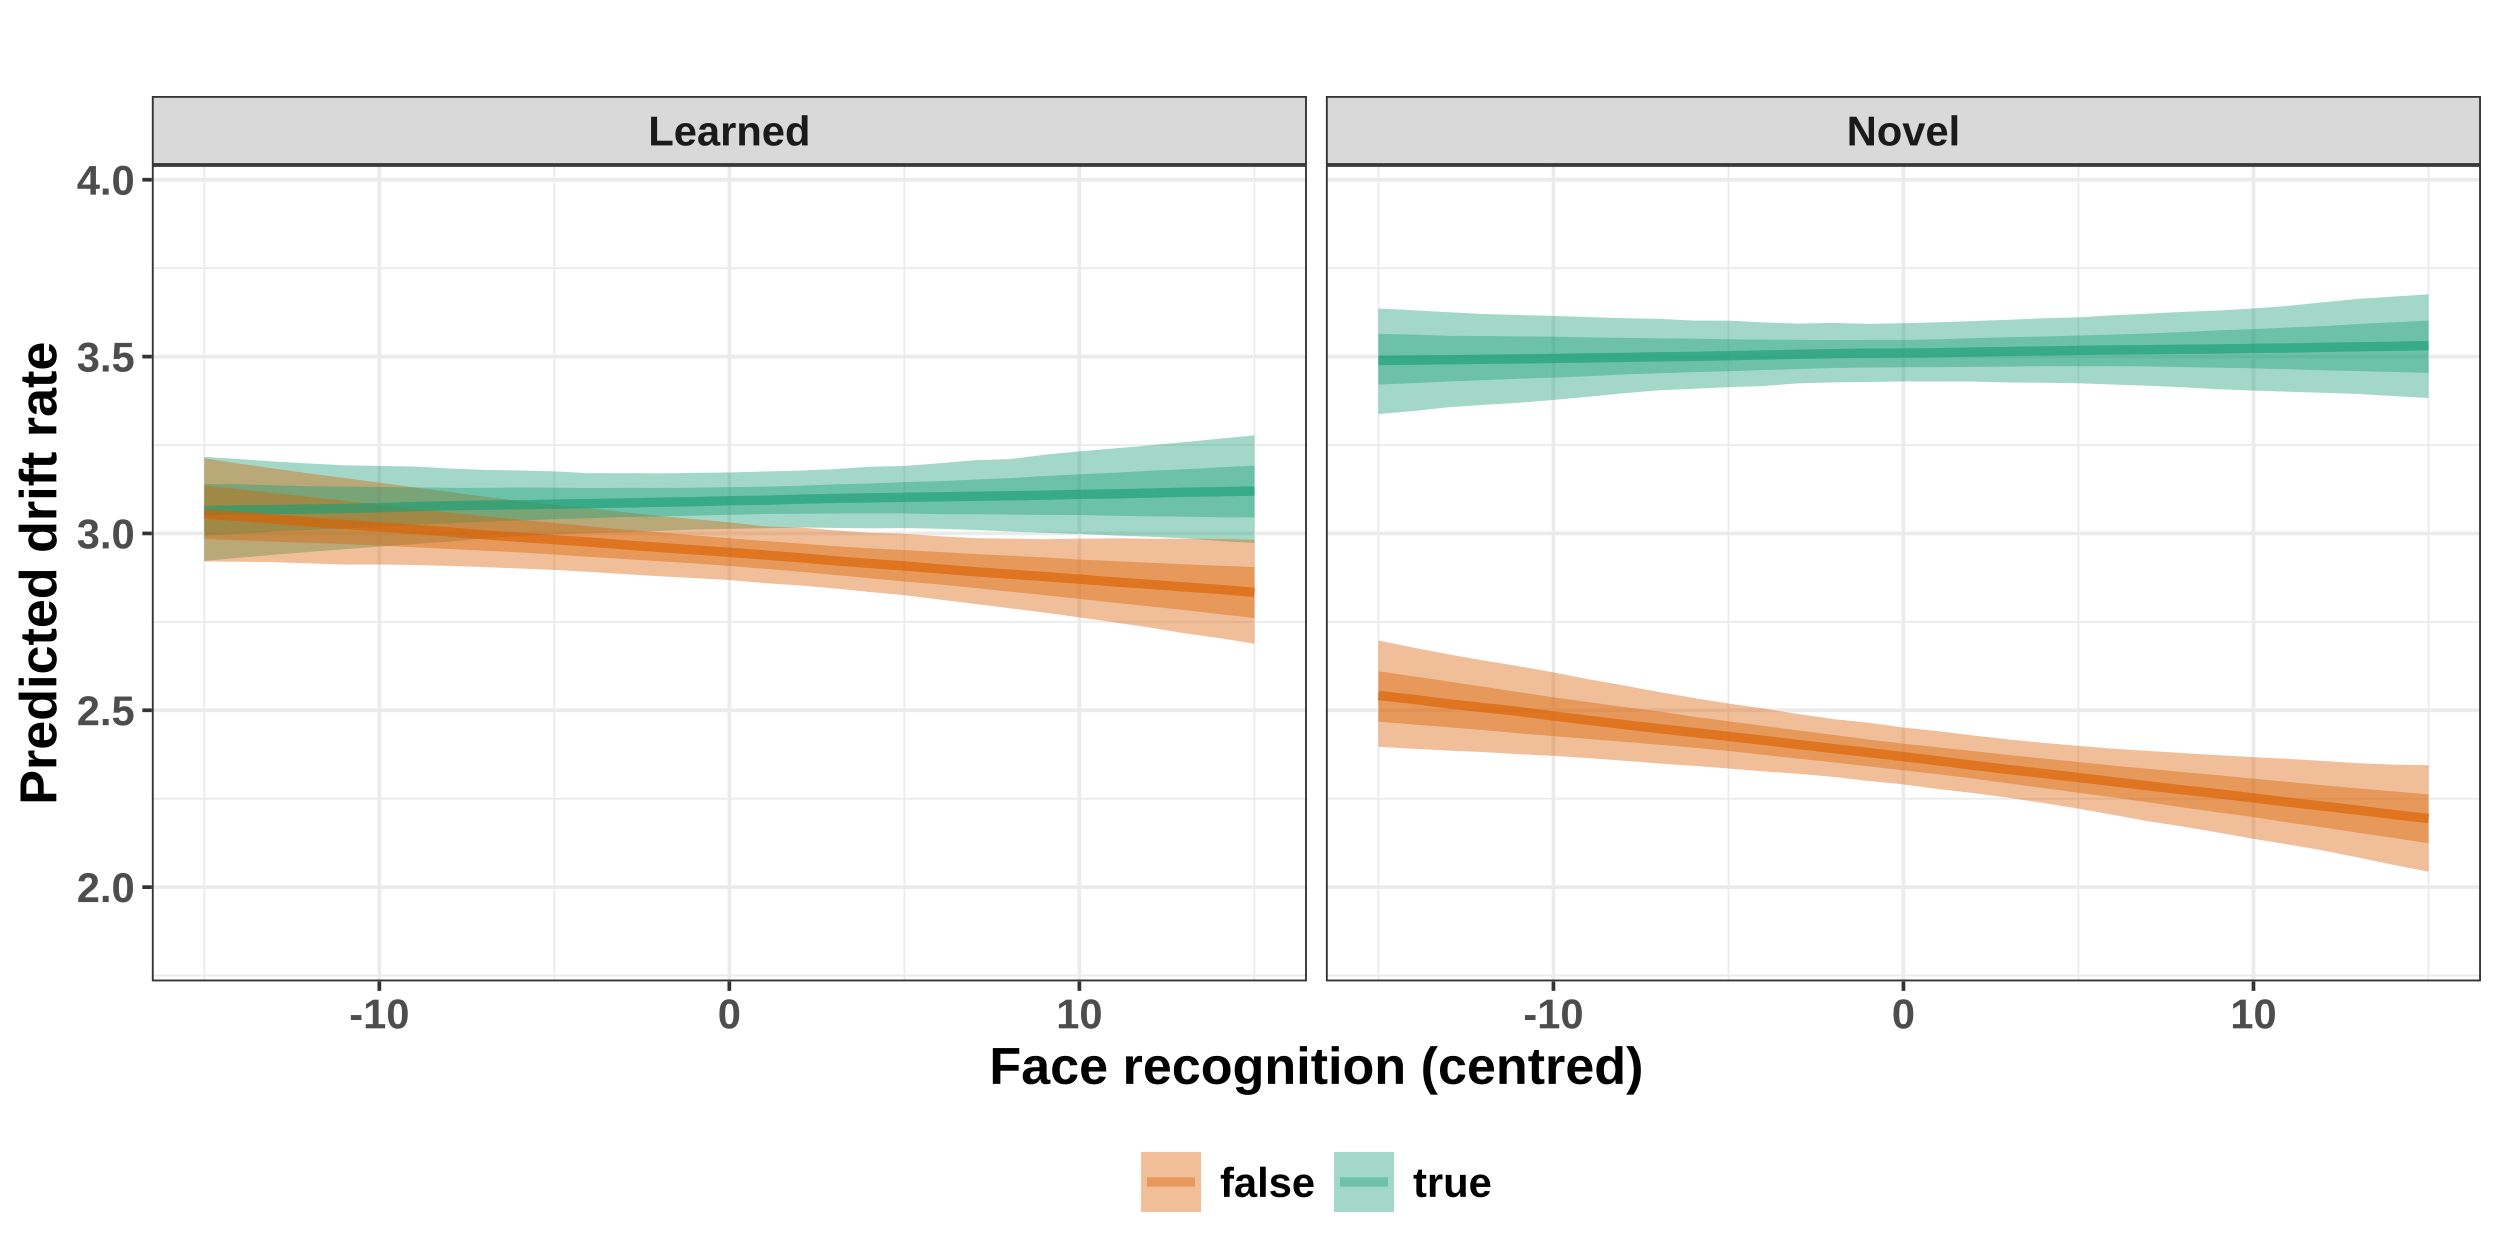
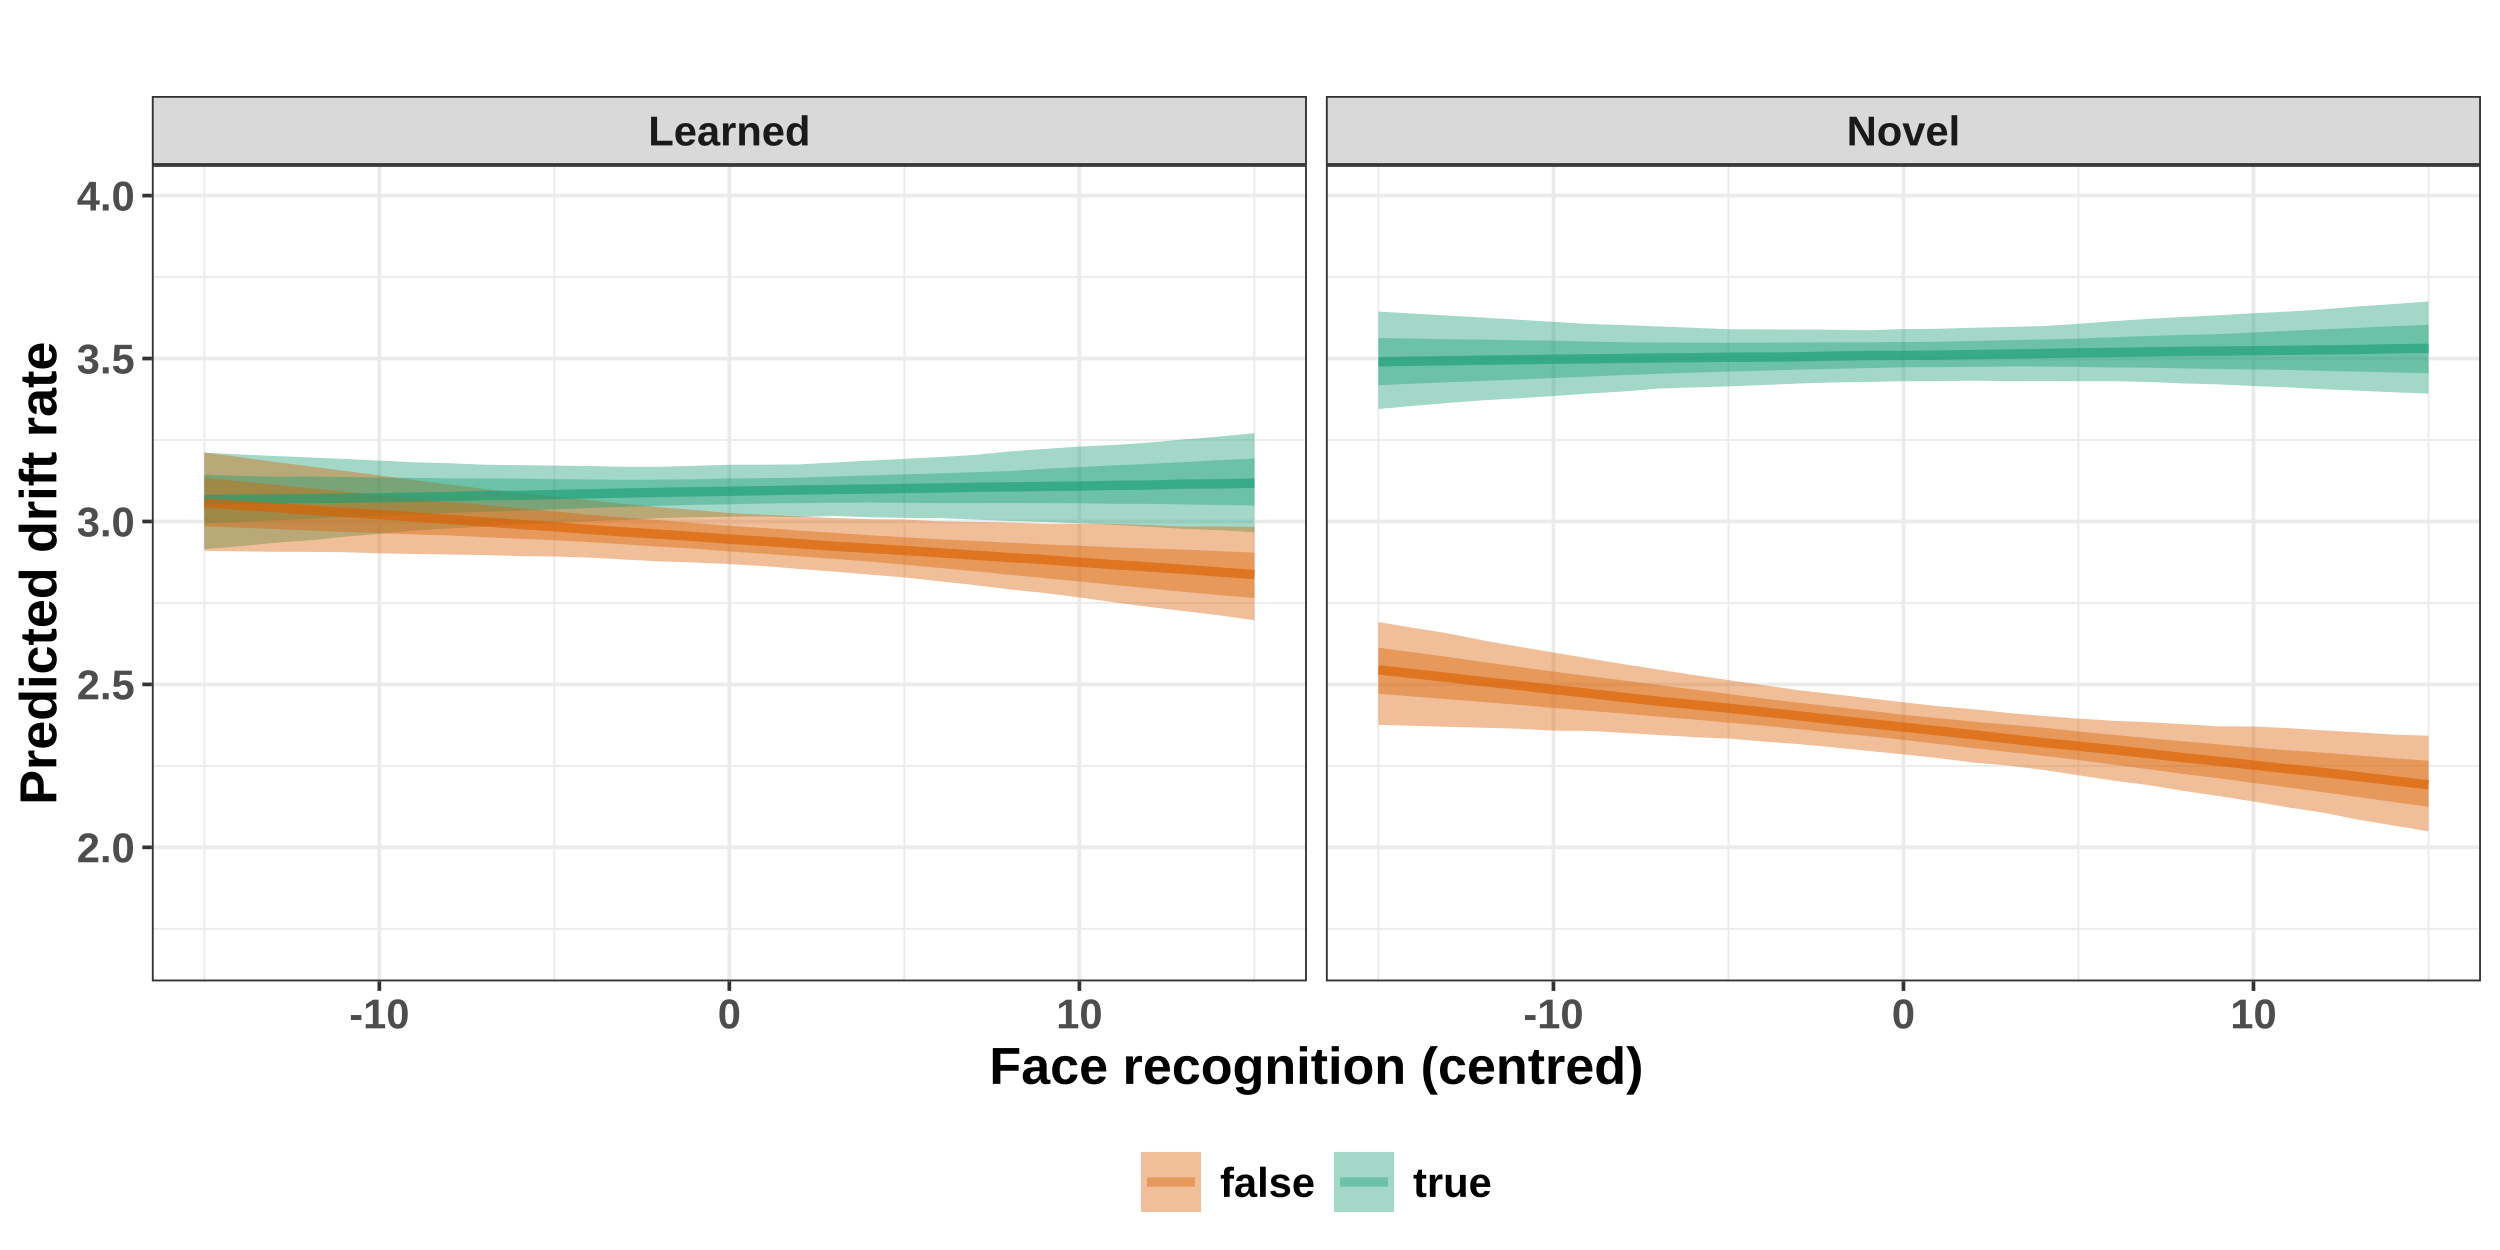
<svg xmlns="http://www.w3.org/2000/svg" width="720.00pt" height="360.00pt" viewBox="0 0 720.00 360.00">
  <g class="svglite">
    <defs>
      <style type="text/css">
    .svglite line, .svglite polyline, .svglite polygon, .svglite path, .svglite rect, .svglite circle {
      fill: none;
      stroke: #000000;
      stroke-linecap: round;
      stroke-linejoin: round;
      stroke-miterlimit: 10.00;
    }
    .svglite text {
      white-space: pre;
    }
    .svglite g.glyphgroup path {
      fill: inherit;
      stroke: none;
    }
  </style>
    </defs>
    <rect width="100%" height="100%" style="stroke: none; fill: #FFFFFF;" />
    <defs>
      <clipPath id="cpMC4wMHw3MjAuMDB8MC4wMHwzNjAuMDA=">
        <rect x="0.00" y="0.00" width="720.00" height="360.00" />
      </clipPath>
    </defs>
    <g clip-path="url(#cpMC4wMHw3MjAuMDB8MC4wMHwzNjAuMDA=)">
      <rect x="0.00" y="0.00" width="720.00" height="360.00" style="stroke-width: 1.07; stroke: #FFFFFF; fill: #FFFFFF;" />
    </g>
    <defs>
      <clipPath id="cpNDMuNzN8Mzc2LjM4fDQ3LjUzfDI4Mi42Mw==">
        <rect x="43.73" y="47.53" width="332.66" height="235.11" />
      </clipPath>
    </defs>
    <g clip-path="url(#cpNDMuNzN8Mzc2LjM4fDQ3LjUzfDI4Mi42Mw==)">
      <rect x="43.73" y="47.53" width="332.66" height="235.11" style="stroke-width: 1.07; stroke: none; fill: #FFFFFF;" />
-       <polyline points="43.73,280.96 376.38,280.96 " style="stroke-width: 0.53; stroke: #EBEBEB; stroke-linecap: butt;" />
-       <polyline points="43.73,230.03 376.38,230.03 " style="stroke-width: 0.53; stroke: #EBEBEB; stroke-linecap: butt;" />
-       <polyline points="43.73,179.10 376.38,179.10 " style="stroke-width: 0.53; stroke: #EBEBEB; stroke-linecap: butt;" />
-       <polyline points="43.73,128.17 376.38,128.17 " style="stroke-width: 0.53; stroke: #EBEBEB; stroke-linecap: butt;" />
-       <polyline points="43.73,77.24 376.38,77.24 " style="stroke-width: 0.53; stroke: #EBEBEB; stroke-linecap: butt;" />
+       <polyline points="43.73,267.49 376.38,267.49 " style="stroke-width: 0.53; stroke: #EBEBEB; stroke-linecap: butt;" />
+       <polyline points="43.73,220.57 376.38,220.57 " style="stroke-width: 0.53; stroke: #EBEBEB; stroke-linecap: butt;" />
+       <polyline points="43.73,173.64 376.38,173.64 " style="stroke-width: 0.53; stroke: #EBEBEB; stroke-linecap: butt;" />
+       <polyline points="43.73,126.72 376.38,126.72 " style="stroke-width: 0.53; stroke: #EBEBEB; stroke-linecap: butt;" />
+       <polyline points="43.73,79.80 376.38,79.80 " style="stroke-width: 0.53; stroke: #EBEBEB; stroke-linecap: butt;" />
      <polyline points="58.85,282.63 58.85,47.53 " style="stroke-width: 0.53; stroke: #EBEBEB; stroke-linecap: butt;" />
      <polyline points="159.65,282.63 159.65,47.53 " style="stroke-width: 0.53; stroke: #EBEBEB; stroke-linecap: butt;" />
      <polyline points="260.46,282.63 260.46,47.53 " style="stroke-width: 0.53; stroke: #EBEBEB; stroke-linecap: butt;" />
      <polyline points="361.26,282.63 361.26,47.53 " style="stroke-width: 0.53; stroke: #EBEBEB; stroke-linecap: butt;" />
-       <polyline points="43.73,255.49 376.38,255.49 " style="stroke-width: 1.07; stroke: #EBEBEB; stroke-linecap: butt;" />
-       <polyline points="43.73,204.56 376.38,204.56 " style="stroke-width: 1.07; stroke: #EBEBEB; stroke-linecap: butt;" />
-       <polyline points="43.73,153.63 376.38,153.63 " style="stroke-width: 1.07; stroke: #EBEBEB; stroke-linecap: butt;" />
-       <polyline points="43.73,102.70 376.38,102.70 " style="stroke-width: 1.07; stroke: #EBEBEB; stroke-linecap: butt;" />
-       <polyline points="43.73,51.77 376.38,51.77 " style="stroke-width: 1.07; stroke: #EBEBEB; stroke-linecap: butt;" />
+       <polyline points="43.73,244.03 376.38,244.03 " style="stroke-width: 1.07; stroke: #EBEBEB; stroke-linecap: butt;" />
+       <polyline points="43.73,197.11 376.38,197.11 " style="stroke-width: 1.07; stroke: #EBEBEB; stroke-linecap: butt;" />
+       <polyline points="43.73,150.18 376.38,150.18 " style="stroke-width: 1.07; stroke: #EBEBEB; stroke-linecap: butt;" />
+       <polyline points="43.73,103.26 376.38,103.26 " style="stroke-width: 1.07; stroke: #EBEBEB; stroke-linecap: butt;" />
+       <polyline points="43.73,56.33 376.38,56.33 " style="stroke-width: 1.07; stroke: #EBEBEB; stroke-linecap: butt;" />
      <polyline points="109.25,282.63 109.25,47.53 " style="stroke-width: 1.07; stroke: #EBEBEB; stroke-linecap: butt;" />
      <polyline points="210.05,282.63 210.05,47.53 " style="stroke-width: 1.07; stroke: #EBEBEB; stroke-linecap: butt;" />
      <polyline points="310.86,282.63 310.86,47.53 " style="stroke-width: 1.07; stroke: #EBEBEB; stroke-linecap: butt;" />
-       <polygon points="58.85,131.58 68.93,132.22 79.01,132.93 89.09,133.48 99.17,134.01 109.25,134.17 119.33,134.36 129.41,134.91 139.49,135.34 149.57,135.49 159.65,135.75 169.73,136.29 179.81,136.26 189.89,136.32 199.97,136.19 210.05,136.07 220.14,135.79 230.22,135.54 240.30,135.12 250.38,134.41 260.46,134.18 270.54,133.42 280.62,132.55 290.70,132.23 300.78,130.97 310.86,129.98 320.94,129.14 331.02,128.27 341.10,127.33 351.18,126.33 361.26,125.38 361.26,156.41 351.18,155.80 341.10,155.02 331.02,154.58 320.94,154.23 310.86,153.78 300.78,153.45 290.70,153.07 280.62,152.62 270.54,152.28 260.46,152.08 250.38,152.15 240.30,152.04 230.22,151.90 220.14,152.14 210.05,152.32 199.97,152.50 189.89,152.91 179.81,153.31 169.73,153.58 159.65,153.98 149.57,154.34 139.49,155.00 129.41,156.01 119.33,156.67 109.25,157.42 99.17,158.15 89.09,158.94 79.01,159.75 68.93,160.61 58.85,161.54 " style="stroke-width: 0.00; stroke: none; stroke-linecap: butt; fill: #1B9E77; fill-opacity: 0.40;" />
-       <polygon points="58.85,132.01 68.93,133.52 79.01,134.96 89.09,136.36 99.17,137.67 109.25,139.01 119.33,140.36 129.41,141.68 139.49,143.06 149.57,144.32 159.65,145.36 169.73,146.35 179.81,147.52 189.89,148.63 199.97,149.52 210.05,150.44 220.14,151.58 230.22,151.90 240.30,152.71 250.38,153.42 260.46,153.74 270.54,154.43 280.62,154.98 290.70,155.12 300.78,155.28 310.86,155.14 320.94,155.04 331.02,155.14 341.10,155.14 351.18,155.22 361.26,155.47 361.26,185.40 351.18,183.78 341.10,182.38 331.02,180.72 320.94,179.26 310.86,177.81 300.78,176.42 290.70,175.16 280.62,173.92 270.54,172.66 260.46,171.41 250.38,170.50 240.30,169.47 230.22,168.59 220.14,167.93 210.05,167.06 199.97,166.49 189.89,165.96 179.81,165.36 169.73,164.71 159.65,164.14 149.57,163.73 139.49,163.33 129.41,162.98 119.33,162.73 109.25,162.58 99.17,162.60 89.09,162.25 79.01,161.89 68.93,161.79 58.85,161.70 " style="stroke-width: 0.00; stroke: none; stroke-linecap: butt; fill: #D95F02; fill-opacity: 0.40;" />
-       <polygon points="58.85,139.41 68.93,139.47 79.01,139.77 89.09,140.03 99.17,140.12 109.25,140.27 119.33,140.38 129.41,140.47 139.49,140.51 149.57,140.39 159.65,140.45 169.73,140.56 179.81,140.51 189.89,140.52 199.97,140.45 210.05,140.31 220.14,140.16 230.22,139.92 240.30,139.49 250.38,139.26 260.46,138.85 270.54,138.57 280.62,138.12 290.70,137.70 300.78,137.10 310.86,136.60 320.94,136.15 331.02,135.59 341.10,135.15 351.18,134.60 361.26,134.09 361.26,149.02 351.18,148.98 341.10,148.79 331.02,148.70 320.94,148.54 310.86,148.33 300.78,148.29 290.70,148.19 280.62,148.10 270.54,148.07 260.46,147.87 250.38,147.86 240.30,147.87 230.22,147.98 220.14,148.02 210.05,148.27 199.97,148.51 189.89,148.75 179.81,148.89 169.73,149.25 159.65,149.49 149.57,149.89 139.49,150.27 129.41,150.75 119.33,151.12 109.25,151.62 99.17,152.21 89.09,152.63 79.01,153.10 68.93,153.75 58.85,154.28 " style="stroke-width: 0.00; stroke: none; stroke-linecap: butt; fill: #1B9E77; fill-opacity: 0.40;" />
-       <polygon points="58.85,139.85 68.93,140.87 79.01,142.03 89.09,143.07 99.17,144.27 109.25,145.38 119.33,146.49 129.41,147.59 139.49,148.67 149.57,149.63 159.65,150.59 169.73,151.58 179.81,152.56 189.89,153.27 199.97,154.20 210.05,155.03 220.14,155.79 230.22,156.53 240.30,157.28 250.38,157.90 260.46,158.42 270.54,158.97 280.62,159.53 290.70,160.04 300.78,160.53 310.86,161.15 320.94,161.61 331.02,162.05 341.10,162.51 351.18,162.93 361.26,163.31 361.26,177.99 351.18,176.87 341.10,175.71 331.02,174.64 320.94,173.59 310.86,172.49 300.78,171.41 290.70,170.39 280.62,169.33 270.54,168.35 260.46,167.48 250.38,166.55 240.30,165.60 230.22,164.64 220.14,163.81 210.05,163.00 199.97,162.26 189.89,161.63 179.81,161.00 169.73,160.38 159.65,159.71 149.57,159.09 139.49,158.60 129.41,158.13 119.33,157.60 109.25,157.15 99.17,156.68 89.09,156.34 79.01,156.00 68.93,155.60 58.85,155.18 " style="stroke-width: 0.00; stroke: none; stroke-linecap: butt; fill: #D95F02; fill-opacity: 0.40;" />
-       <polyline points="58.85,147.02 68.93,146.85 79.01,146.76 89.09,146.61 99.17,146.43 109.25,146.22 119.33,145.90 129.41,145.64 139.49,145.49 149.57,145.38 159.65,145.19 169.73,145.04 179.81,144.86 189.89,144.65 199.97,144.48 210.05,144.21 220.14,144.07 230.22,143.76 240.30,143.55 250.38,143.39 260.46,143.22 270.54,143.08 280.62,142.93 290.70,142.78 300.78,142.61 310.86,142.38 320.94,142.23 331.02,142.01 341.10,141.77 351.18,141.62 361.26,141.42 " style="stroke-width: 2.67; stroke: #1B9E77; stroke-opacity: 0.40; stroke-linecap: butt;" />
-       <polyline points="58.85,147.02 68.93,146.85 79.01,146.76 89.09,146.61 99.17,146.43 109.25,146.22 119.33,145.90 129.41,145.64 139.49,145.49 149.57,145.38 159.65,145.19 169.73,145.04 179.81,144.86 189.89,144.65 199.97,144.48 210.05,144.21 220.14,144.07 230.22,143.76 240.30,143.55 250.38,143.39 260.46,143.22 270.54,143.08 280.62,142.93 290.70,142.78 300.78,142.61 310.86,142.38 320.94,142.23 331.02,142.01 341.10,141.77 351.18,141.62 361.26,141.42 " style="stroke-width: 2.67; stroke: #1B9E77; stroke-opacity: 0.40; stroke-linecap: butt;" />
-       <polyline points="58.85,148.04 68.93,148.70 79.01,149.50 89.09,150.30 99.17,151.03 109.25,151.73 119.33,152.45 129.41,153.21 139.49,154.02 149.57,154.74 159.65,155.44 169.73,156.10 179.81,156.93 189.89,157.65 199.97,158.36 210.05,159.06 220.14,159.83 230.22,160.62 240.30,161.49 250.38,162.26 260.46,162.99 270.54,163.84 280.62,164.64 290.70,165.36 300.78,166.05 310.86,166.79 320.94,167.59 331.02,168.28 341.10,169.05 351.18,169.75 361.26,170.60 " style="stroke-width: 2.67; stroke: #D95F02; stroke-opacity: 0.40; stroke-linecap: butt;" />
-       <polyline points="58.85,148.04 68.93,148.70 79.01,149.50 89.09,150.30 99.17,151.03 109.25,151.73 119.33,152.45 129.41,153.21 139.49,154.02 149.57,154.74 159.65,155.44 169.73,156.10 179.81,156.93 189.89,157.65 199.97,158.36 210.05,159.06 220.14,159.83 230.22,160.62 240.30,161.49 250.38,162.26 260.46,162.99 270.54,163.84 280.62,164.64 290.70,165.36 300.78,166.05 310.86,166.79 320.94,167.59 331.02,168.28 341.10,169.05 351.18,169.75 361.26,170.60 " style="stroke-width: 2.67; stroke: #D95F02; stroke-opacity: 0.40; stroke-linecap: butt;" />
+       <polygon points="58.85,130.35 68.93,130.88 79.01,131.33 89.09,131.73 99.17,132.19 109.25,132.64 119.33,133.15 129.41,133.41 139.49,133.83 149.57,133.96 159.65,134.10 169.73,134.22 179.81,134.43 189.89,134.43 199.97,134.16 210.05,133.85 220.14,133.83 230.22,133.74 240.30,133.19 250.38,132.64 260.46,132.16 270.54,131.62 280.62,131.02 290.70,130.04 300.78,129.30 310.86,128.61 320.94,128.15 331.02,127.45 341.10,126.53 351.18,125.72 361.26,124.74 361.26,153.31 351.18,152.69 341.10,152.33 331.02,151.72 320.94,151.15 310.86,150.70 300.78,150.31 290.70,150.03 280.62,149.62 270.54,149.22 260.46,149.16 250.38,148.97 240.30,148.60 230.22,148.90 220.14,148.74 210.05,148.79 199.97,148.94 189.89,149.23 179.81,149.76 169.73,150.10 159.65,150.63 149.57,150.98 139.49,151.60 129.41,152.19 119.33,152.81 109.25,153.76 99.17,154.59 89.09,155.62 79.01,156.33 68.93,157.33 58.85,158.13 " style="stroke-width: 0.00; stroke: none; stroke-linecap: butt; fill: #1B9E77; fill-opacity: 0.40;" />
+       <polygon points="58.85,130.32 68.93,131.65 79.01,133.00 89.09,134.30 99.17,135.61 109.25,136.94 119.33,138.25 129.41,139.57 139.49,140.82 149.57,141.96 159.65,142.96 169.73,143.99 179.81,145.10 189.89,146.06 199.97,146.88 210.05,147.75 220.14,148.24 230.22,148.74 240.30,149.19 250.38,149.51 260.46,149.61 270.54,150.14 280.62,150.33 290.70,150.50 300.78,150.84 310.86,150.81 320.94,150.91 331.02,151.24 341.10,151.66 351.18,151.59 361.26,151.79 361.26,178.62 351.18,177.22 341.10,176.01 331.02,174.81 320.94,173.50 310.86,172.07 300.78,170.79 290.70,169.74 280.62,168.50 270.54,167.40 260.46,166.32 250.38,165.48 240.30,164.63 230.22,163.87 220.14,163.06 210.05,162.47 199.97,161.99 189.89,161.68 179.81,161.14 169.73,160.59 159.65,160.27 149.57,160.17 139.49,159.85 129.41,159.70 119.33,159.54 109.25,159.36 99.17,159.03 89.09,158.95 79.01,158.92 68.93,158.78 58.85,158.64 " style="stroke-width: 0.00; stroke: none; stroke-linecap: butt; fill: #D95F02; fill-opacity: 0.40;" />
+       <polygon points="58.85,136.73 68.93,137.06 79.01,137.28 89.09,137.22 99.17,137.37 109.25,137.54 119.33,137.63 129.41,137.78 139.49,137.79 149.57,137.83 159.65,137.99 169.73,138.09 179.81,138.17 189.89,138.13 199.97,138.04 210.05,137.79 220.14,137.72 230.22,137.57 240.30,137.22 250.38,136.92 260.46,136.60 270.54,136.34 280.62,135.98 290.70,135.66 300.78,135.03 310.86,134.51 320.94,134.02 331.02,133.57 341.10,133.07 351.18,132.52 361.26,132.06 361.26,145.57 351.18,145.43 341.10,145.28 331.02,145.11 320.94,145.09 310.86,144.95 300.78,144.89 290.70,144.86 280.62,144.88 270.54,144.88 260.46,144.83 250.38,144.73 240.30,144.81 230.22,144.89 220.14,145.01 210.05,145.24 199.97,145.40 189.89,145.66 179.81,145.97 169.73,146.30 159.65,146.67 149.57,147.05 139.49,147.41 129.41,147.75 119.33,148.20 109.25,148.65 99.17,148.95 89.09,149.41 79.01,149.86 68.93,150.36 58.85,150.74 " style="stroke-width: 0.00; stroke: none; stroke-linecap: butt; fill: #1B9E77; fill-opacity: 0.40;" />
+       <polygon points="58.85,137.58 68.93,138.56 79.01,139.56 89.09,140.56 99.17,141.60 109.25,142.69 119.33,143.66 129.41,144.52 139.49,145.50 149.57,146.37 159.65,147.27 169.73,148.26 179.81,149.07 189.89,149.79 199.97,150.65 210.05,151.43 220.14,152.06 230.22,152.81 240.30,153.44 250.38,154.15 260.46,154.72 270.54,155.31 280.62,155.78 290.70,156.29 300.78,156.79 310.86,157.15 320.94,157.63 331.02,157.96 341.10,158.29 351.18,158.73 361.26,159.15 361.26,172.24 351.18,171.39 341.10,170.47 331.02,169.47 320.94,168.50 310.86,167.46 300.78,166.52 290.70,165.53 280.62,164.52 270.54,163.56 260.46,162.63 250.38,161.73 240.30,160.98 230.22,160.23 220.14,159.49 210.05,158.80 199.97,158.01 189.89,157.44 179.81,156.78 169.73,156.15 159.65,155.59 149.57,155.14 139.49,154.72 129.41,154.22 119.33,153.92 109.25,153.55 99.17,153.19 89.09,152.76 79.01,152.36 68.93,151.95 58.85,151.55 " style="stroke-width: 0.00; stroke: none; stroke-linecap: butt; fill: #D95F02; fill-opacity: 0.40;" />
+       <polyline points="58.85,143.87 68.93,143.77 79.01,143.70 89.09,143.60 99.17,143.46 109.25,143.36 119.33,143.17 129.41,142.99 139.49,142.73 149.57,142.68 159.65,142.42 169.73,142.22 179.81,142.00 189.89,141.80 199.97,141.63 210.05,141.49 220.14,141.31 230.22,141.12 240.30,140.98 250.38,140.85 260.46,140.68 270.54,140.54 280.62,140.32 290.70,140.23 300.78,140.10 310.86,139.99 320.94,139.77 331.02,139.69 341.10,139.41 351.18,139.36 361.26,139.16 " style="stroke-width: 2.67; stroke: #1B9E77; stroke-opacity: 0.40; stroke-linecap: butt;" />
+       <polyline points="58.85,143.87 68.93,143.77 79.01,143.70 89.09,143.60 99.17,143.46 109.25,143.36 119.33,143.17 129.41,142.99 139.49,142.73 149.57,142.68 159.65,142.42 169.73,142.22 179.81,142.00 189.89,141.80 199.97,141.63 210.05,141.49 220.14,141.31 230.22,141.12 240.30,140.98 250.38,140.85 260.46,140.68 270.54,140.54 280.62,140.32 290.70,140.23 300.78,140.10 310.86,139.99 320.94,139.77 331.02,139.69 341.10,139.41 351.18,139.36 361.26,139.16 " style="stroke-width: 2.67; stroke: #1B9E77; stroke-opacity: 0.40; stroke-linecap: butt;" />
+       <polyline points="58.85,144.81 68.93,145.53 79.01,146.16 89.09,146.89 99.17,147.59 109.25,148.20 119.33,148.88 129.41,149.60 139.49,150.30 149.57,151.03 159.65,151.68 169.73,152.50 179.81,153.21 189.89,153.83 199.97,154.53 210.05,155.28 220.14,155.90 230.22,156.58 240.30,157.34 250.38,157.92 260.46,158.54 270.54,159.20 280.62,159.89 290.70,160.56 300.78,161.17 310.86,161.93 320.94,162.63 331.02,163.29 341.10,163.98 351.18,164.74 361.26,165.47 " style="stroke-width: 2.67; stroke: #D95F02; stroke-opacity: 0.40; stroke-linecap: butt;" />
+       <polyline points="58.85,144.81 68.93,145.53 79.01,146.16 89.09,146.89 99.17,147.59 109.25,148.20 119.33,148.88 129.41,149.60 139.49,150.30 149.57,151.03 159.65,151.68 169.73,152.50 179.81,153.21 189.89,153.83 199.97,154.53 210.05,155.28 220.14,155.90 230.22,156.58 240.30,157.34 250.38,157.92 260.46,158.54 270.54,159.20 280.62,159.89 290.70,160.56 300.78,161.17 310.86,161.93 320.94,162.63 331.02,163.29 341.10,163.98 351.18,164.74 361.26,165.47 " style="stroke-width: 2.67; stroke: #D95F02; stroke-opacity: 0.40; stroke-linecap: butt;" />
      <rect x="43.73" y="47.53" width="332.66" height="235.11" style="stroke-width: 1.07; stroke: #333333;" />
    </g>
    <g clip-path="url(#cpMC4wMHw3MjAuMDB8MC4wMHwzNjAuMDA=)">
</g>
    <defs>
      <clipPath id="cpMzgxLjg2fDcxNC41Mnw0Ny41M3wyODIuNjM=">
        <rect x="381.86" y="47.53" width="332.66" height="235.11" />
      </clipPath>
    </defs>
    <g clip-path="url(#cpMzgxLjg2fDcxNC41Mnw0Ny41M3wyODIuNjM=)">
      <rect x="381.86" y="47.53" width="332.66" height="235.11" style="stroke-width: 1.07; stroke: none; fill: #FFFFFF;" />
-       <polyline points="381.86,280.96 714.52,280.96 " style="stroke-width: 0.53; stroke: #EBEBEB; stroke-linecap: butt;" />
-       <polyline points="381.86,230.03 714.52,230.03 " style="stroke-width: 0.53; stroke: #EBEBEB; stroke-linecap: butt;" />
-       <polyline points="381.86,179.10 714.52,179.10 " style="stroke-width: 0.53; stroke: #EBEBEB; stroke-linecap: butt;" />
-       <polyline points="381.86,128.17 714.52,128.17 " style="stroke-width: 0.53; stroke: #EBEBEB; stroke-linecap: butt;" />
-       <polyline points="381.86,77.24 714.52,77.24 " style="stroke-width: 0.53; stroke: #EBEBEB; stroke-linecap: butt;" />
+       <polyline points="381.86,267.49 714.52,267.49 " style="stroke-width: 0.53; stroke: #EBEBEB; stroke-linecap: butt;" />
+       <polyline points="381.86,220.57 714.52,220.57 " style="stroke-width: 0.53; stroke: #EBEBEB; stroke-linecap: butt;" />
+       <polyline points="381.86,173.64 714.52,173.64 " style="stroke-width: 0.53; stroke: #EBEBEB; stroke-linecap: butt;" />
+       <polyline points="381.86,126.72 714.52,126.72 " style="stroke-width: 0.53; stroke: #EBEBEB; stroke-linecap: butt;" />
+       <polyline points="381.86,79.80 714.52,79.80 " style="stroke-width: 0.53; stroke: #EBEBEB; stroke-linecap: butt;" />
      <polyline points="396.98,282.63 396.98,47.53 " style="stroke-width: 0.53; stroke: #EBEBEB; stroke-linecap: butt;" />
      <polyline points="497.79,282.63 497.79,47.53 " style="stroke-width: 0.53; stroke: #EBEBEB; stroke-linecap: butt;" />
      <polyline points="598.59,282.63 598.59,47.53 " style="stroke-width: 0.53; stroke: #EBEBEB; stroke-linecap: butt;" />
      <polyline points="699.40,282.63 699.40,47.53 " style="stroke-width: 0.53; stroke: #EBEBEB; stroke-linecap: butt;" />
-       <polyline points="381.86,255.49 714.52,255.49 " style="stroke-width: 1.07; stroke: #EBEBEB; stroke-linecap: butt;" />
-       <polyline points="381.86,204.56 714.52,204.56 " style="stroke-width: 1.07; stroke: #EBEBEB; stroke-linecap: butt;" />
-       <polyline points="381.86,153.63 714.52,153.63 " style="stroke-width: 1.07; stroke: #EBEBEB; stroke-linecap: butt;" />
-       <polyline points="381.86,102.70 714.52,102.70 " style="stroke-width: 1.07; stroke: #EBEBEB; stroke-linecap: butt;" />
-       <polyline points="381.86,51.77 714.52,51.77 " style="stroke-width: 1.07; stroke: #EBEBEB; stroke-linecap: butt;" />
+       <polyline points="381.86,244.03 714.52,244.03 " style="stroke-width: 1.07; stroke: #EBEBEB; stroke-linecap: butt;" />
+       <polyline points="381.86,197.11 714.52,197.11 " style="stroke-width: 1.07; stroke: #EBEBEB; stroke-linecap: butt;" />
+       <polyline points="381.86,150.18 714.52,150.18 " style="stroke-width: 1.07; stroke: #EBEBEB; stroke-linecap: butt;" />
+       <polyline points="381.86,103.26 714.52,103.26 " style="stroke-width: 1.07; stroke: #EBEBEB; stroke-linecap: butt;" />
+       <polyline points="381.86,56.33 714.52,56.33 " style="stroke-width: 1.07; stroke: #EBEBEB; stroke-linecap: butt;" />
      <polyline points="447.39,282.63 447.39,47.53 " style="stroke-width: 1.07; stroke: #EBEBEB; stroke-linecap: butt;" />
      <polyline points="548.19,282.63 548.19,47.53 " style="stroke-width: 1.07; stroke: #EBEBEB; stroke-linecap: butt;" />
      <polyline points="649.00,282.63 649.00,47.53 " style="stroke-width: 1.07; stroke: #EBEBEB; stroke-linecap: butt;" />
-       <polygon points="396.98,88.84 407.06,89.36 417.14,89.91 427.23,90.42 437.31,90.71 447.39,90.99 457.47,91.33 467.55,91.64 477.63,91.81 487.71,92.33 497.79,92.35 507.87,92.84 517.95,93.19 528.03,92.98 538.11,93.27 548.19,93.07 558.27,92.82 568.35,92.45 578.43,92.10 588.51,91.67 598.59,91.39 608.67,90.79 618.76,90.33 628.84,89.80 638.92,89.44 649.00,88.83 659.08,88.07 669.16,87.04 679.24,86.06 689.32,85.40 699.40,84.77 699.40,114.63 689.32,114.07 679.24,113.48 669.16,113.13 659.08,112.82 649.00,112.49 638.92,112.11 628.84,111.54 618.76,111.11 608.67,110.75 598.59,110.38 588.51,110.23 578.43,110.17 568.35,109.89 558.27,109.87 548.19,109.85 538.11,110.02 528.03,110.13 517.95,110.40 507.87,111.16 497.79,111.51 487.71,111.98 477.63,112.42 467.55,113.26 457.47,114.27 447.39,115.18 437.31,116.00 427.23,116.60 417.14,117.28 407.06,118.37 396.98,119.25 " style="stroke-width: 0.00; stroke: none; stroke-linecap: butt; fill: #1B9E77; fill-opacity: 0.40;" />
-       <polygon points="396.98,184.48 407.06,186.53 417.14,188.45 427.23,190.21 437.31,191.85 447.39,193.65 457.47,195.62 467.55,197.39 477.63,199.29 487.71,200.99 497.79,202.61 507.87,204.04 517.95,205.66 528.03,207.10 538.11,208.13 548.19,209.54 558.27,210.58 568.35,211.82 578.43,212.96 588.51,213.96 598.59,214.79 608.67,215.65 618.76,216.27 628.84,216.90 638.92,217.49 649.00,218.08 659.08,218.57 669.16,219.16 679.24,219.80 689.32,220.21 699.40,220.37 699.40,251.05 689.32,249.10 679.24,246.98 669.16,244.96 659.08,243.23 649.00,241.59 638.92,239.80 628.84,238.08 618.76,236.54 608.67,234.69 598.59,232.91 588.51,231.27 578.43,229.76 568.35,228.41 558.27,227.28 548.19,225.93 538.11,224.90 528.03,223.74 517.95,222.87 507.87,222.16 497.79,221.33 487.71,220.57 477.63,219.87 467.55,219.08 457.47,218.34 447.39,217.69 437.31,217.19 427.23,216.61 417.14,216.17 407.06,215.65 396.98,215.09 " style="stroke-width: 0.00; stroke: none; stroke-linecap: butt; fill: #D95F02; fill-opacity: 0.40;" />
-       <polygon points="396.98,96.14 407.06,96.36 417.14,96.71 427.23,96.77 437.31,96.88 447.39,96.96 457.47,97.17 467.55,97.30 477.63,97.45 487.71,97.53 497.79,97.72 507.87,97.82 517.95,97.87 528.03,97.94 538.11,97.89 548.19,97.89 558.27,97.71 568.35,97.40 578.43,97.11 588.51,96.93 598.59,96.63 608.67,96.35 618.76,96.04 628.84,95.63 638.92,95.13 649.00,94.78 659.08,94.32 669.16,93.93 679.24,93.31 689.32,92.83 699.40,92.32 699.40,107.37 689.32,107.13 679.24,106.88 669.16,106.64 659.08,106.35 649.00,106.08 638.92,105.91 628.84,105.73 618.76,105.52 608.67,105.45 598.59,105.48 588.51,105.44 578.43,105.58 568.35,105.67 558.27,105.73 548.19,105.78 538.11,105.85 528.03,105.97 517.95,106.28 507.87,106.57 497.79,106.93 487.71,107.18 477.63,107.50 467.55,107.85 457.47,108.35 447.39,108.76 437.31,109.07 427.23,109.48 417.14,109.86 407.06,110.34 396.98,110.76 " style="stroke-width: 0.00; stroke: none; stroke-linecap: butt; fill: #1B9E77; fill-opacity: 0.40;" />
-       <polygon points="396.98,193.32 407.06,194.80 417.14,196.25 427.23,197.79 437.31,199.32 447.39,200.84 457.47,202.21 467.55,203.59 477.63,204.87 487.71,206.38 497.79,207.73 507.87,209.06 517.95,210.36 528.03,211.64 538.11,213.00 548.19,214.17 558.27,215.25 568.35,216.31 578.43,217.45 588.51,218.44 598.59,219.46 608.67,220.49 618.76,221.43 628.84,222.38 638.92,223.25 649.00,224.26 659.08,225.19 669.16,226.18 679.24,227.06 689.32,227.92 699.40,228.76 699.40,242.85 689.32,241.34 679.24,239.85 669.16,238.34 659.08,236.91 649.00,235.35 638.92,233.98 628.84,232.57 618.76,231.07 608.67,229.67 598.59,228.33 588.51,226.97 578.43,225.62 568.35,224.25 558.27,223.00 548.19,221.86 538.11,220.72 528.03,219.58 517.95,218.51 507.87,217.39 497.79,216.27 487.71,215.33 477.63,214.47 467.55,213.63 457.47,212.83 447.39,212.01 437.31,211.17 427.23,210.29 417.14,209.44 407.06,208.65 396.98,207.85 " style="stroke-width: 0.00; stroke: none; stroke-linecap: butt; fill: #D95F02; fill-opacity: 0.40;" />
-       <polyline points="396.98,103.83 407.06,103.71 417.14,103.61 427.23,103.48 437.31,103.36 447.39,103.24 457.47,103.08 467.55,102.94 477.63,102.75 487.71,102.66 497.79,102.44 507.87,102.24 517.95,102.04 528.03,101.84 538.11,101.71 548.19,101.68 558.27,101.57 568.35,101.39 578.43,101.21 588.51,101.08 598.59,100.91 608.67,100.78 618.76,100.69 628.84,100.58 638.92,100.49 649.00,100.32 659.08,100.23 669.16,100.03 679.24,99.87 689.32,99.74 699.40,99.54 " style="stroke-width: 2.67; stroke: #1B9E77; stroke-opacity: 0.40; stroke-linecap: butt;" />
-       <polyline points="396.98,103.83 407.06,103.71 417.14,103.61 427.23,103.48 437.31,103.36 447.39,103.24 457.47,103.08 467.55,102.94 477.63,102.75 487.71,102.66 497.79,102.44 507.87,102.24 517.95,102.04 528.03,101.84 538.11,101.71 548.19,101.68 558.27,101.57 568.35,101.39 578.43,101.21 588.51,101.08 598.59,100.91 608.67,100.78 618.76,100.69 628.84,100.58 638.92,100.49 649.00,100.32 659.08,100.23 669.16,100.03 679.24,99.87 689.32,99.74 699.40,99.54 " style="stroke-width: 2.67; stroke: #1B9E77; stroke-opacity: 0.40; stroke-linecap: butt;" />
-       <polyline points="396.98,200.31 407.06,201.41 417.14,202.69 427.23,203.80 437.31,204.90 447.39,206.22 457.47,207.44 467.55,208.66 477.63,209.82 487.71,210.95 497.79,212.06 507.87,213.22 517.95,214.44 528.03,215.60 538.11,216.75 548.19,217.92 558.27,219.14 568.35,220.42 578.43,221.64 588.51,222.75 598.59,223.95 608.67,225.12 618.76,226.33 628.84,227.52 638.92,228.60 649.00,229.81 659.08,231.04 669.16,232.18 679.24,233.36 689.32,234.59 699.40,235.75 " style="stroke-width: 2.67; stroke: #D95F02; stroke-opacity: 0.40; stroke-linecap: butt;" />
-       <polyline points="396.98,200.31 407.06,201.41 417.14,202.69 427.23,203.80 437.31,204.90 447.39,206.22 457.47,207.44 467.55,208.66 477.63,209.82 487.71,210.95 497.79,212.06 507.87,213.22 517.95,214.44 528.03,215.60 538.11,216.75 548.19,217.92 558.27,219.14 568.35,220.42 578.43,221.64 588.51,222.75 598.59,223.95 608.67,225.12 618.76,226.33 628.84,227.52 638.92,228.60 649.00,229.81 659.08,231.04 669.16,232.18 679.24,233.36 689.32,234.59 699.40,235.75 " style="stroke-width: 2.67; stroke: #D95F02; stroke-opacity: 0.40; stroke-linecap: butt;" />
+       <polygon points="396.98,89.73 407.06,90.31 417.14,90.90 427.23,91.46 437.31,92.08 447.39,92.70 457.47,93.31 467.55,93.62 477.63,94.00 487.71,94.41 497.79,94.81 507.87,94.86 517.95,94.90 528.03,94.96 538.11,95.13 548.19,94.76 558.27,94.69 568.35,94.39 578.43,94.17 588.51,93.91 598.59,93.26 608.67,92.50 618.76,91.81 628.84,91.29 638.92,90.79 649.00,90.20 659.08,89.73 669.16,89.07 679.24,88.22 689.32,87.56 699.40,86.82 699.40,113.36 689.32,112.97 679.24,112.51 669.16,112.09 659.08,111.55 649.00,111.17 638.92,110.70 628.84,110.43 618.76,110.01 608.67,109.79 598.59,109.78 588.51,109.74 578.43,109.77 568.35,109.63 558.27,109.75 548.19,109.79 538.11,110.00 528.03,110.13 517.95,110.46 507.87,110.89 497.79,111.29 487.71,111.59 477.63,111.90 467.55,112.74 457.47,113.36 447.39,114.04 437.31,114.71 427.23,115.28 417.14,116.04 407.06,116.89 396.98,117.80 " style="stroke-width: 0.00; stroke: none; stroke-linecap: butt; fill: #1B9E77; fill-opacity: 0.40;" />
+       <polygon points="396.98,179.15 407.06,180.83 417.14,182.44 427.23,184.46 437.31,186.23 447.39,187.94 457.47,189.63 467.55,191.28 477.63,192.82 487.71,194.40 497.79,195.87 507.87,197.32 517.95,198.76 528.03,199.92 538.11,201.08 548.19,202.26 558.27,203.39 568.35,204.26 578.43,205.34 588.51,206.21 598.59,206.95 608.67,207.59 618.76,208.00 628.84,208.57 638.92,209.20 649.00,209.22 659.08,209.71 669.16,210.34 679.24,210.91 689.32,211.57 699.40,211.88 699.40,239.44 689.32,237.75 679.24,236.08 669.16,234.08 659.08,232.54 649.00,230.84 638.92,229.27 628.84,227.77 618.76,226.12 608.67,224.82 598.59,223.29 588.51,221.75 578.43,220.50 568.35,219.62 558.27,218.33 548.19,217.28 538.11,216.27 528.03,215.25 517.95,214.31 507.87,213.57 497.79,212.72 487.71,212.28 477.63,211.68 467.55,211.08 457.47,210.50 447.39,210.43 437.31,209.88 427.23,209.60 417.14,209.31 407.06,209.04 396.98,208.75 " style="stroke-width: 0.00; stroke: none; stroke-linecap: butt; fill: #D95F02; fill-opacity: 0.40;" />
+       <polygon points="396.98,97.34 407.06,97.51 417.14,97.72 427.23,97.79 437.31,98.00 447.39,98.08 457.47,98.38 467.55,98.57 477.63,98.66 487.71,98.69 497.79,98.70 507.87,98.69 517.95,98.63 528.03,98.57 538.11,98.58 548.19,98.50 558.27,98.43 568.35,98.20 578.43,97.97 588.51,97.76 598.59,97.52 608.67,97.12 618.76,96.74 628.84,96.47 638.92,96.22 649.00,95.74 659.08,95.27 669.16,94.86 679.24,94.40 689.32,93.94 699.40,93.57 699.40,107.51 689.32,107.26 679.24,107.01 669.16,106.84 659.08,106.53 649.00,106.44 638.92,106.29 628.84,106.11 618.76,105.88 608.67,105.84 598.59,105.68 588.51,105.56 578.43,105.54 568.35,105.65 558.27,105.73 548.19,105.78 538.11,106.01 528.03,106.25 517.95,106.45 507.87,106.75 497.79,107.00 487.71,107.32 477.63,107.65 467.55,108.01 457.47,108.45 447.39,108.85 437.31,109.30 427.23,109.68 417.14,110.10 407.06,110.49 396.98,110.94 " style="stroke-width: 0.00; stroke: none; stroke-linecap: butt; fill: #1B9E77; fill-opacity: 0.40;" />
+       <polygon points="396.98,186.54 407.06,187.87 417.14,189.23 427.23,190.69 437.31,192.04 447.39,193.42 457.47,194.72 467.55,195.97 477.63,197.25 487.71,198.58 497.79,199.84 507.87,201.19 517.95,202.37 528.03,203.51 538.11,204.65 548.19,205.84 558.27,206.82 568.35,207.83 578.43,208.70 588.51,209.56 598.59,210.64 608.67,211.64 618.76,212.60 628.84,213.52 638.92,214.38 649.00,215.30 659.08,216.10 669.16,216.76 679.24,217.59 689.32,218.39 699.40,219.09 699.40,232.35 689.32,230.99 679.24,229.58 669.16,228.18 659.08,226.80 649.00,225.51 638.92,224.15 628.84,222.91 618.76,221.56 608.67,220.22 598.59,218.89 588.51,217.69 578.43,216.59 568.35,215.44 558.27,214.28 548.19,213.09 538.11,212.00 528.03,211.09 517.95,209.99 507.87,208.98 497.79,208.14 487.71,207.20 477.63,206.41 467.55,205.53 457.47,204.70 447.39,203.89 437.31,203.00 427.23,202.20 417.14,201.39 407.06,200.61 396.98,199.81 " style="stroke-width: 0.00; stroke: none; stroke-linecap: butt; fill: #D95F02; fill-opacity: 0.40;" />
+       <polyline points="396.98,104.19 407.06,104.03 417.14,103.90 427.23,103.72 437.31,103.61 447.39,103.46 457.47,103.34 467.55,103.25 477.63,103.09 487.71,103.02 497.79,102.86 507.87,102.85 517.95,102.76 528.03,102.53 538.11,102.37 548.19,102.36 558.27,102.28 568.35,102.11 578.43,101.98 588.51,101.80 598.59,101.61 608.67,101.50 618.76,101.34 628.84,101.19 638.92,101.10 649.00,101.00 659.08,100.89 669.16,100.77 679.24,100.65 689.32,100.43 699.40,100.33 " style="stroke-width: 2.67; stroke: #1B9E77; stroke-opacity: 0.40; stroke-linecap: butt;" />
+       <polyline points="396.98,104.19 407.06,104.03 417.14,103.90 427.23,103.72 437.31,103.61 447.39,103.46 457.47,103.34 467.55,103.25 477.63,103.09 487.71,103.02 497.79,102.86 507.87,102.85 517.95,102.76 528.03,102.53 538.11,102.37 548.19,102.36 558.27,102.28 568.35,102.11 578.43,101.98 588.51,101.80 598.59,101.61 608.67,101.50 618.76,101.34 628.84,101.19 638.92,101.10 649.00,101.00 659.08,100.89 669.16,100.77 679.24,100.65 689.32,100.43 699.40,100.33 " style="stroke-width: 2.67; stroke: #1B9E77; stroke-opacity: 0.40; stroke-linecap: butt;" />
+       <polyline points="396.98,192.92 407.06,194.02 417.14,195.14 427.23,196.30 437.31,197.39 447.39,198.58 457.47,199.67 467.55,200.86 477.63,201.95 487.71,202.95 497.79,203.96 507.87,205.06 517.95,206.14 528.03,207.30 538.11,208.36 548.19,209.42 558.27,210.50 568.35,211.60 578.43,212.78 588.51,213.88 598.59,214.88 608.67,215.93 618.76,217.03 628.84,218.22 638.92,219.24 649.00,220.35 659.08,221.45 669.16,222.50 679.24,223.66 689.32,224.86 699.40,226.02 " style="stroke-width: 2.67; stroke: #D95F02; stroke-opacity: 0.40; stroke-linecap: butt;" />
+       <polyline points="396.98,192.92 407.06,194.02 417.14,195.14 427.23,196.30 437.31,197.39 447.39,198.58 457.47,199.67 467.55,200.86 477.63,201.95 487.71,202.95 497.79,203.96 507.87,205.06 517.95,206.14 528.03,207.30 538.11,208.36 548.19,209.42 558.27,210.50 568.35,211.60 578.43,212.78 588.51,213.88 598.59,214.88 608.67,215.93 618.76,217.03 628.84,218.22 638.92,219.24 649.00,220.35 659.08,221.45 669.16,222.50 679.24,223.66 689.32,224.86 699.40,226.02 " style="stroke-width: 2.67; stroke: #D95F02; stroke-opacity: 0.40; stroke-linecap: butt;" />
      <rect x="381.86" y="47.53" width="332.66" height="235.11" style="stroke-width: 1.07; stroke: #333333;" />
    </g>
    <g clip-path="url(#cpMC4wMHw3MjAuMDB8MC4wMHwzNjAuMDA=)">
</g>
    <defs>
      <clipPath id="cpNDMuNzN8Mzc2LjM4fDI3LjY0fDQ3LjUz">
        <rect x="43.73" y="27.64" width="332.66" height="19.88" />
      </clipPath>
    </defs>
    <g clip-path="url(#cpNDMuNzN8Mzc2LjM4fDI3LjY0fDQ3LjUz)">
      <rect x="43.73" y="27.64" width="332.66" height="19.88" style="stroke-width: 1.07; stroke: #333333; fill: #D9D9D9;" />
      <text x="210.05" y="41.88" text-anchor="middle" style="font-size: 12.00px; font-weight: bold;fill: #1A1A1A; font-family: &quot;Arial&quot;;" textLength="46.67px" lengthAdjust="spacingAndGlyphs">Learned</text>
    </g>
    <g clip-path="url(#cpMC4wMHw3MjAuMDB8MC4wMHwzNjAuMDA=)">
</g>
    <defs>
      <clipPath id="cpMzgxLjg2fDcxNC41MnwyNy42NHw0Ny41Mw==">
        <rect x="381.86" y="27.64" width="332.66" height="19.88" />
      </clipPath>
    </defs>
    <g clip-path="url(#cpMzgxLjg2fDcxNC41MnwyNy42NHw0Ny41Mw==)">
      <rect x="381.86" y="27.64" width="332.66" height="19.88" style="stroke-width: 1.07; stroke: #333333; fill: #D9D9D9;" />
      <text x="548.19" y="41.88" text-anchor="middle" style="font-size: 12.00px; font-weight: bold;fill: #1A1A1A; font-family: &quot;Arial&quot;;" textLength="32.67px" lengthAdjust="spacingAndGlyphs">Novel</text>
    </g>
    <g clip-path="url(#cpMC4wMHw3MjAuMDB8MC4wMHwzNjAuMDA=)">
      <polyline points="109.25,285.37 109.25,282.63 " style="stroke-width: 1.07; stroke: #333333; stroke-linecap: butt;" />
      <polyline points="210.05,285.37 210.05,282.63 " style="stroke-width: 1.07; stroke: #333333; stroke-linecap: butt;" />
      <polyline points="310.86,285.37 310.86,282.63 " style="stroke-width: 1.07; stroke: #333333; stroke-linecap: butt;" />
      <text x="109.25" y="296.16" text-anchor="middle" style="font-size: 12.00px; font-weight: bold;fill: #4D4D4D; font-family: &quot;Arial&quot;;" textLength="17.34px" lengthAdjust="spacingAndGlyphs">-10</text>
      <text x="210.05" y="296.16" text-anchor="middle" style="font-size: 12.00px; font-weight: bold;fill: #4D4D4D; font-family: &quot;Arial&quot;;" textLength="6.67px" lengthAdjust="spacingAndGlyphs">0</text>
      <text x="310.86" y="296.16" text-anchor="middle" style="font-size: 12.00px; font-weight: bold;fill: #4D4D4D; font-family: &quot;Arial&quot;;" textLength="13.34px" lengthAdjust="spacingAndGlyphs">10</text>
      <polyline points="447.39,285.37 447.39,282.63 " style="stroke-width: 1.07; stroke: #333333; stroke-linecap: butt;" />
      <polyline points="548.19,285.37 548.19,282.63 " style="stroke-width: 1.07; stroke: #333333; stroke-linecap: butt;" />
      <polyline points="649.00,285.37 649.00,282.63 " style="stroke-width: 1.07; stroke: #333333; stroke-linecap: butt;" />
      <text x="447.39" y="296.16" text-anchor="middle" style="font-size: 12.00px; font-weight: bold;fill: #4D4D4D; font-family: &quot;Arial&quot;;" textLength="17.34px" lengthAdjust="spacingAndGlyphs">-10</text>
      <text x="548.19" y="296.16" text-anchor="middle" style="font-size: 12.00px; font-weight: bold;fill: #4D4D4D; font-family: &quot;Arial&quot;;" textLength="6.67px" lengthAdjust="spacingAndGlyphs">0</text>
      <text x="649.00" y="296.16" text-anchor="middle" style="font-size: 12.00px; font-weight: bold;fill: #4D4D4D; font-family: &quot;Arial&quot;;" textLength="13.34px" lengthAdjust="spacingAndGlyphs">10</text>
-       <text x="38.79" y="259.79" text-anchor="end" style="font-size: 12.00px; font-weight: bold;fill: #4D4D4D; font-family: &quot;Arial&quot;;" textLength="16.67px" lengthAdjust="spacingAndGlyphs">2.0</text>
-       <text x="38.79" y="208.86" text-anchor="end" style="font-size: 12.00px; font-weight: bold;fill: #4D4D4D; font-family: &quot;Arial&quot;;" textLength="16.67px" lengthAdjust="spacingAndGlyphs">2.5</text>
-       <text x="38.79" y="157.93" text-anchor="end" style="font-size: 12.00px; font-weight: bold;fill: #4D4D4D; font-family: &quot;Arial&quot;;" textLength="16.67px" lengthAdjust="spacingAndGlyphs">3.0</text>
-       <text x="38.79" y="107.00" text-anchor="end" style="font-size: 12.00px; font-weight: bold;fill: #4D4D4D; font-family: &quot;Arial&quot;;" textLength="16.67px" lengthAdjust="spacingAndGlyphs">3.5</text>
-       <text x="38.79" y="56.07" text-anchor="end" style="font-size: 12.00px; font-weight: bold;fill: #4D4D4D; font-family: &quot;Arial&quot;;" textLength="16.67px" lengthAdjust="spacingAndGlyphs">4.0</text>
-       <polyline points="40.99,255.49 43.73,255.49 " style="stroke-width: 1.07; stroke: #333333; stroke-linecap: butt;" />
-       <polyline points="40.99,204.56 43.73,204.56 " style="stroke-width: 1.07; stroke: #333333; stroke-linecap: butt;" />
-       <polyline points="40.99,153.63 43.73,153.63 " style="stroke-width: 1.07; stroke: #333333; stroke-linecap: butt;" />
-       <polyline points="40.99,102.70 43.73,102.70 " style="stroke-width: 1.07; stroke: #333333; stroke-linecap: butt;" />
-       <polyline points="40.99,51.77 43.73,51.77 " style="stroke-width: 1.07; stroke: #333333; stroke-linecap: butt;" />
+       <text x="38.79" y="248.33" text-anchor="end" style="font-size: 12.00px; font-weight: bold;fill: #4D4D4D; font-family: &quot;Arial&quot;;" textLength="16.67px" lengthAdjust="spacingAndGlyphs">2.0</text>
+       <text x="38.79" y="201.40" text-anchor="end" style="font-size: 12.00px; font-weight: bold;fill: #4D4D4D; font-family: &quot;Arial&quot;;" textLength="16.67px" lengthAdjust="spacingAndGlyphs">2.5</text>
+       <text x="38.79" y="154.48" text-anchor="end" style="font-size: 12.00px; font-weight: bold;fill: #4D4D4D; font-family: &quot;Arial&quot;;" textLength="16.67px" lengthAdjust="spacingAndGlyphs">3.0</text>
+       <text x="38.79" y="107.56" text-anchor="end" style="font-size: 12.00px; font-weight: bold;fill: #4D4D4D; font-family: &quot;Arial&quot;;" textLength="16.67px" lengthAdjust="spacingAndGlyphs">3.5</text>
+       <text x="38.79" y="60.63" text-anchor="end" style="font-size: 12.00px; font-weight: bold;fill: #4D4D4D; font-family: &quot;Arial&quot;;" textLength="16.67px" lengthAdjust="spacingAndGlyphs">4.0</text>
+       <polyline points="40.99,244.03 43.73,244.03 " style="stroke-width: 1.07; stroke: #333333; stroke-linecap: butt;" />
+       <polyline points="40.99,197.11 43.73,197.11 " style="stroke-width: 1.07; stroke: #333333; stroke-linecap: butt;" />
+       <polyline points="40.99,150.18 43.73,150.18 " style="stroke-width: 1.07; stroke: #333333; stroke-linecap: butt;" />
+       <polyline points="40.99,103.26 43.73,103.26 " style="stroke-width: 1.07; stroke: #333333; stroke-linecap: butt;" />
+       <polyline points="40.99,56.33 43.73,56.33 " style="stroke-width: 1.07; stroke: #333333; stroke-linecap: butt;" />
      <text x="379.12" y="312.16" text-anchor="middle" style="font-size: 15.00px; font-weight: bold; font-family: &quot;Arial&quot;;" textLength="188.38px" lengthAdjust="spacingAndGlyphs">Face recognition (centred)</text>
      <text transform="translate(16.22,165.08) rotate(-90)" text-anchor="middle" style="font-size: 15.00px; font-weight: bold; font-family: &quot;Arial&quot;;" textLength="133.41px" lengthAdjust="spacingAndGlyphs">Predicted drift rate</text>
      <rect x="323.14" y="326.28" width="111.97" height="28.24" style="stroke-width: 1.07; stroke: none; fill: #FFFFFF;" />
      <rect x="328.62" y="331.76" width="17.28" height="17.28" style="stroke-width: 1.07; stroke: none; fill: #FFFFFF;" />
      <rect x="328.62" y="331.76" width="17.28" height="17.28" style="stroke-width: 0.75; stroke: none; fill: #D95F02; fill-opacity: 0.40;" />
      <line x1="330.34" y1="340.40" x2="344.17" y2="340.40" style="stroke-width: 2.67; stroke: #D95F02; stroke-opacity: 0.40; stroke-linecap: butt;" />
      <rect x="384.20" y="331.76" width="17.28" height="17.28" style="stroke-width: 1.07; stroke: none; fill: #FFFFFF;" />
      <rect x="384.20" y="331.76" width="17.28" height="17.28" style="stroke-width: 0.75; stroke: none; fill: #1B9E77; fill-opacity: 0.40;" />
      <line x1="385.93" y1="340.40" x2="399.75" y2="340.40" style="stroke-width: 2.67; stroke: #1B9E77; stroke-opacity: 0.40; stroke-linecap: butt;" />
      <text x="351.38" y="344.70" style="font-size: 12.00px; font-weight: bold; font-family: &quot;Arial&quot;;" textLength="27.34px" lengthAdjust="spacingAndGlyphs">false</text>
      <text x="406.96" y="344.70" style="font-size: 12.00px; font-weight: bold; font-family: &quot;Arial&quot;;" textLength="22.67px" lengthAdjust="spacingAndGlyphs">true</text>
    </g>
  </g>
</svg>
